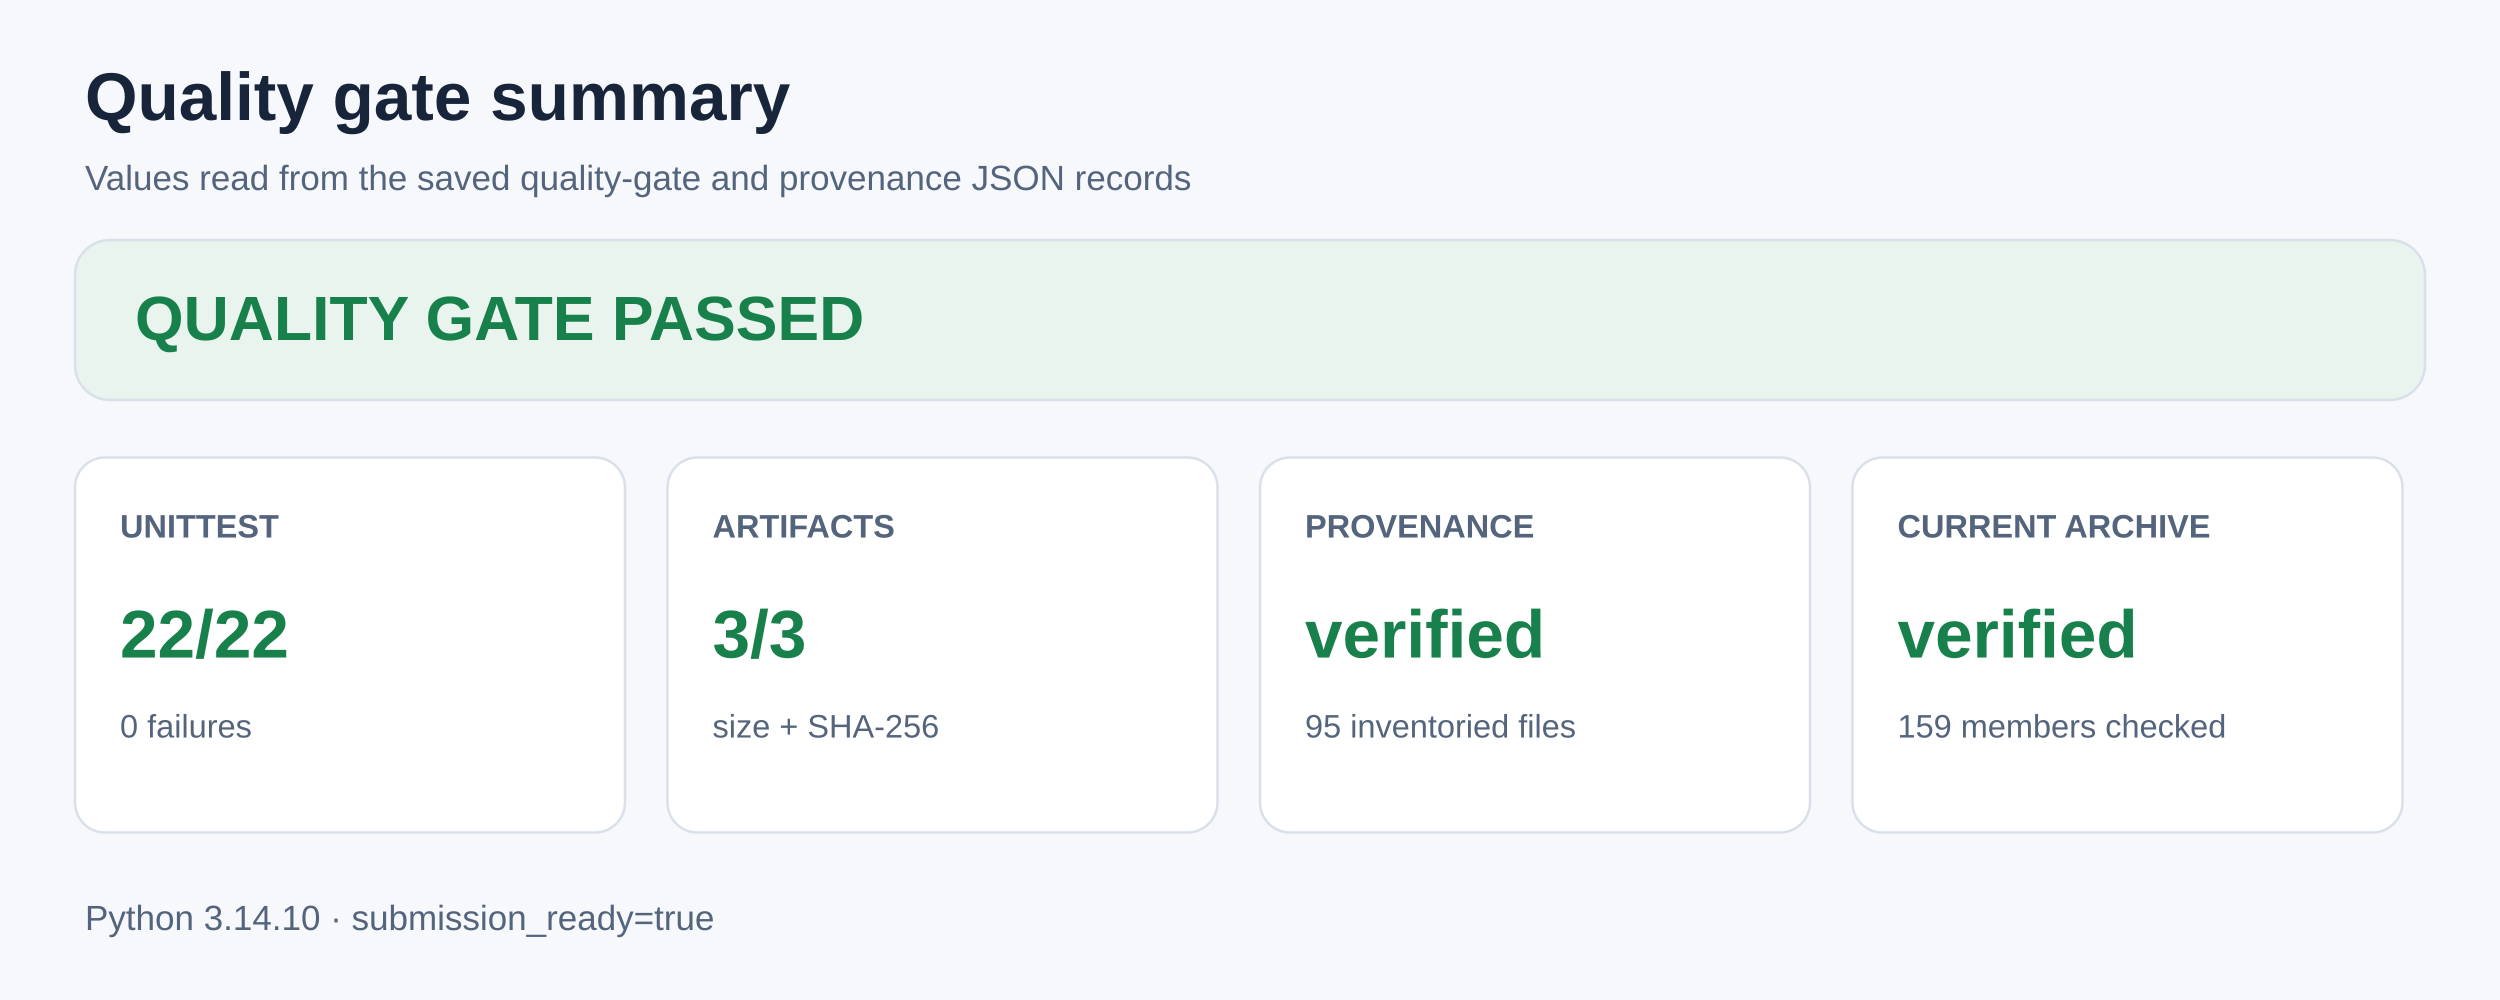
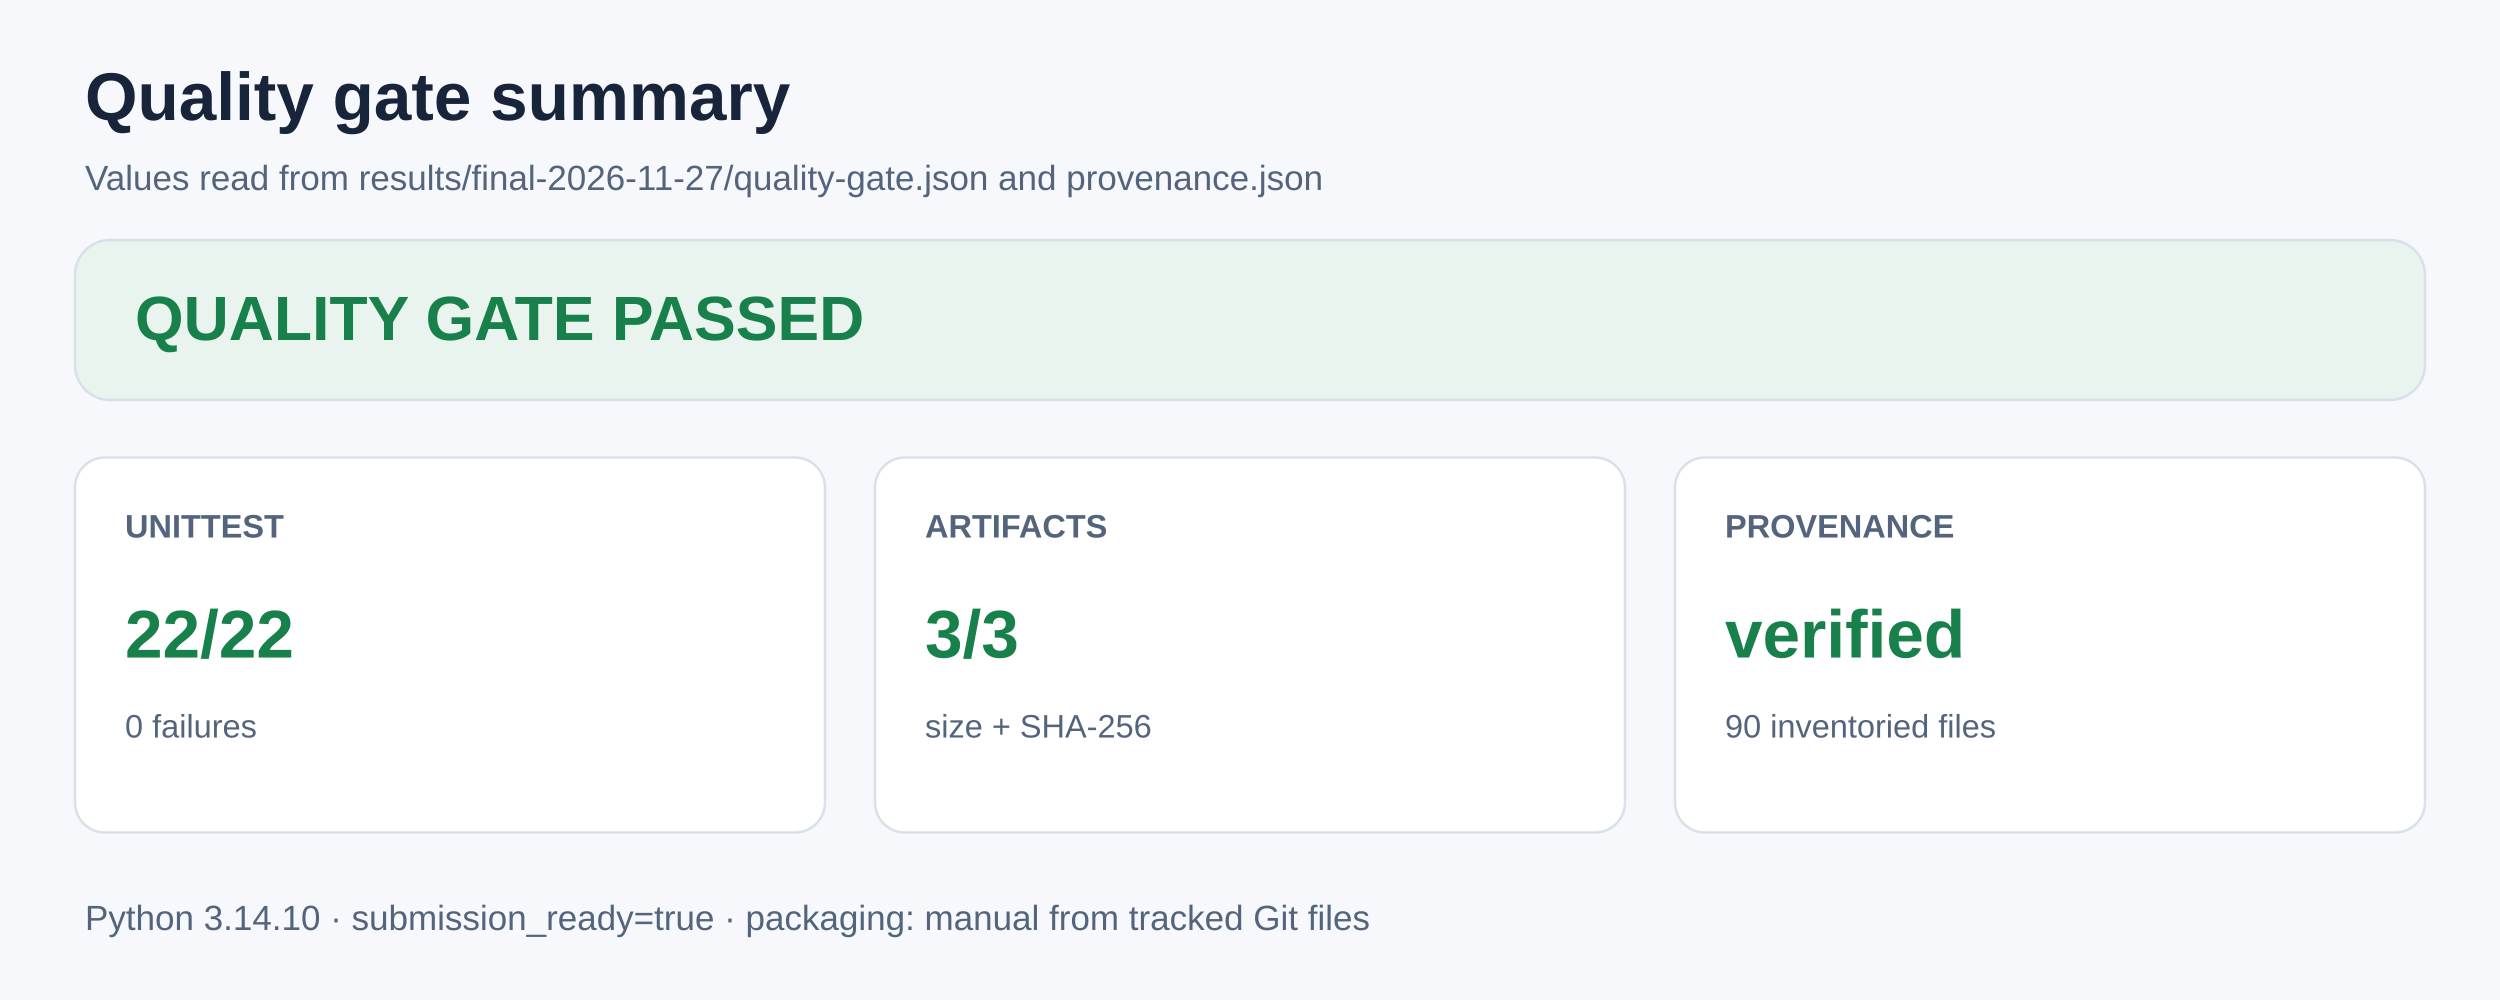
<svg xmlns="http://www.w3.org/2000/svg" width="1000" height="400" viewBox="0 0 1000 400" role="img">
  <defs>
    <marker id="arrow" markerWidth="10" markerHeight="10" refX="8" refY="3" orient="auto">
      <path d="M0,0 L0,6 L9,3 z" fill="#7890ad" />
    </marker>
  </defs>
  <rect width="100%" height="100%" fill="#f6f8fb" />
  <text x="34" y="48" font-family="Arial,Helvetica,sans-serif" font-size="27px" font-weight="700" fill="#17243a">Quality gate summary</text>
-   <text x="34" y="76" font-family="Arial,Helvetica,sans-serif" font-size="14px" font-weight="400" fill="#53647c">Values read from the saved quality-gate and provenance JSON records</text>
+   <text x="34" y="76" font-family="Arial,Helvetica,sans-serif" font-size="14px" font-weight="400" fill="#53647c">Values read from results/final-2026-11-27/quality-gate.json and provenance.json</text>
  <rect x="30" y="96" width="940" height="64" rx="14" fill="#e8f4ed" stroke="#d9e0ea" />
  <text x="54" y="136" font-family="Arial,Helvetica,sans-serif" font-size="25px" font-weight="700" fill="#17804b">QUALITY GATE  PASSED</text>
-   <rect x="30" y="183" width="220" height="150" rx="12" fill="#ffffff" stroke="#d9e0ea" />
-   <text x="48" y="215" font-family="Arial,Helvetica,sans-serif" font-size="13px" font-weight="700" fill="#53647c">UNITTEST</text>
-   <text x="48" y="263" font-family="Arial,Helvetica,sans-serif" font-size="27px" font-weight="700" fill="#17804b">22/22</text>
-   <text x="48" y="295" font-family="Arial,Helvetica,sans-serif" font-size="13px" font-weight="400" fill="#53647c">0 failures</text>
-   <rect x="267" y="183" width="220" height="150" rx="12" fill="#ffffff" stroke="#d9e0ea" />
-   <text x="285" y="215" font-family="Arial,Helvetica,sans-serif" font-size="13px" font-weight="700" fill="#53647c">ARTIFACTS</text>
-   <text x="285" y="263" font-family="Arial,Helvetica,sans-serif" font-size="27px" font-weight="700" fill="#17804b">3/3</text>
-   <text x="285" y="295" font-family="Arial,Helvetica,sans-serif" font-size="13px" font-weight="400" fill="#53647c">size + SHA-256</text>
-   <rect x="504" y="183" width="220" height="150" rx="12" fill="#ffffff" stroke="#d9e0ea" />
-   <text x="522" y="215" font-family="Arial,Helvetica,sans-serif" font-size="13px" font-weight="700" fill="#53647c">PROVENANCE</text>
-   <text x="522" y="263" font-family="Arial,Helvetica,sans-serif" font-size="27px" font-weight="700" fill="#17804b">verified</text>
-   <text x="522" y="295" font-family="Arial,Helvetica,sans-serif" font-size="13px" font-weight="400" fill="#53647c">95 inventoried files</text>
-   <rect x="741" y="183" width="220" height="150" rx="12" fill="#ffffff" stroke="#d9e0ea" />
-   <text x="759" y="215" font-family="Arial,Helvetica,sans-serif" font-size="13px" font-weight="700" fill="#53647c">CURRENT ARCHIVE</text>
-   <text x="759" y="263" font-family="Arial,Helvetica,sans-serif" font-size="27px" font-weight="700" fill="#17804b">verified</text>
-   <text x="759" y="295" font-family="Arial,Helvetica,sans-serif" font-size="13px" font-weight="400" fill="#53647c">159 members checked</text>
-   <text x="34" y="372" font-family="Arial,Helvetica,sans-serif" font-size="14px" font-weight="400" fill="#53647c">Python 3.14.10 · submission_ready=true</text>
+   <rect x="30" y="183" width="300" height="150" rx="12" fill="#ffffff" stroke="#d9e0ea" />
+   <text x="50" y="215" font-family="Arial,Helvetica,sans-serif" font-size="13px" font-weight="700" fill="#53647c">UNITTEST</text>
+   <text x="50" y="263" font-family="Arial,Helvetica,sans-serif" font-size="27px" font-weight="700" fill="#17804b">22/22</text>
+   <text x="50" y="295" font-family="Arial,Helvetica,sans-serif" font-size="13px" font-weight="400" fill="#53647c">0 failures</text>
+   <rect x="350" y="183" width="300" height="150" rx="12" fill="#ffffff" stroke="#d9e0ea" />
+   <text x="370" y="215" font-family="Arial,Helvetica,sans-serif" font-size="13px" font-weight="700" fill="#53647c">ARTIFACTS</text>
+   <text x="370" y="263" font-family="Arial,Helvetica,sans-serif" font-size="27px" font-weight="700" fill="#17804b">3/3</text>
+   <text x="370" y="295" font-family="Arial,Helvetica,sans-serif" font-size="13px" font-weight="400" fill="#53647c">size + SHA-256</text>
+   <rect x="670" y="183" width="300" height="150" rx="12" fill="#ffffff" stroke="#d9e0ea" />
+   <text x="690" y="215" font-family="Arial,Helvetica,sans-serif" font-size="13px" font-weight="700" fill="#53647c">PROVENANCE</text>
+   <text x="690" y="263" font-family="Arial,Helvetica,sans-serif" font-size="27px" font-weight="700" fill="#17804b">verified</text>
+   <text x="690" y="295" font-family="Arial,Helvetica,sans-serif" font-size="13px" font-weight="400" fill="#53647c">90 inventoried files</text>
+   <text x="34" y="372" font-family="Arial,Helvetica,sans-serif" font-size="14px" font-weight="400" fill="#53647c">Python 3.14.10 · submission_ready=true · packaging: manual from tracked Git files</text>
</svg>
